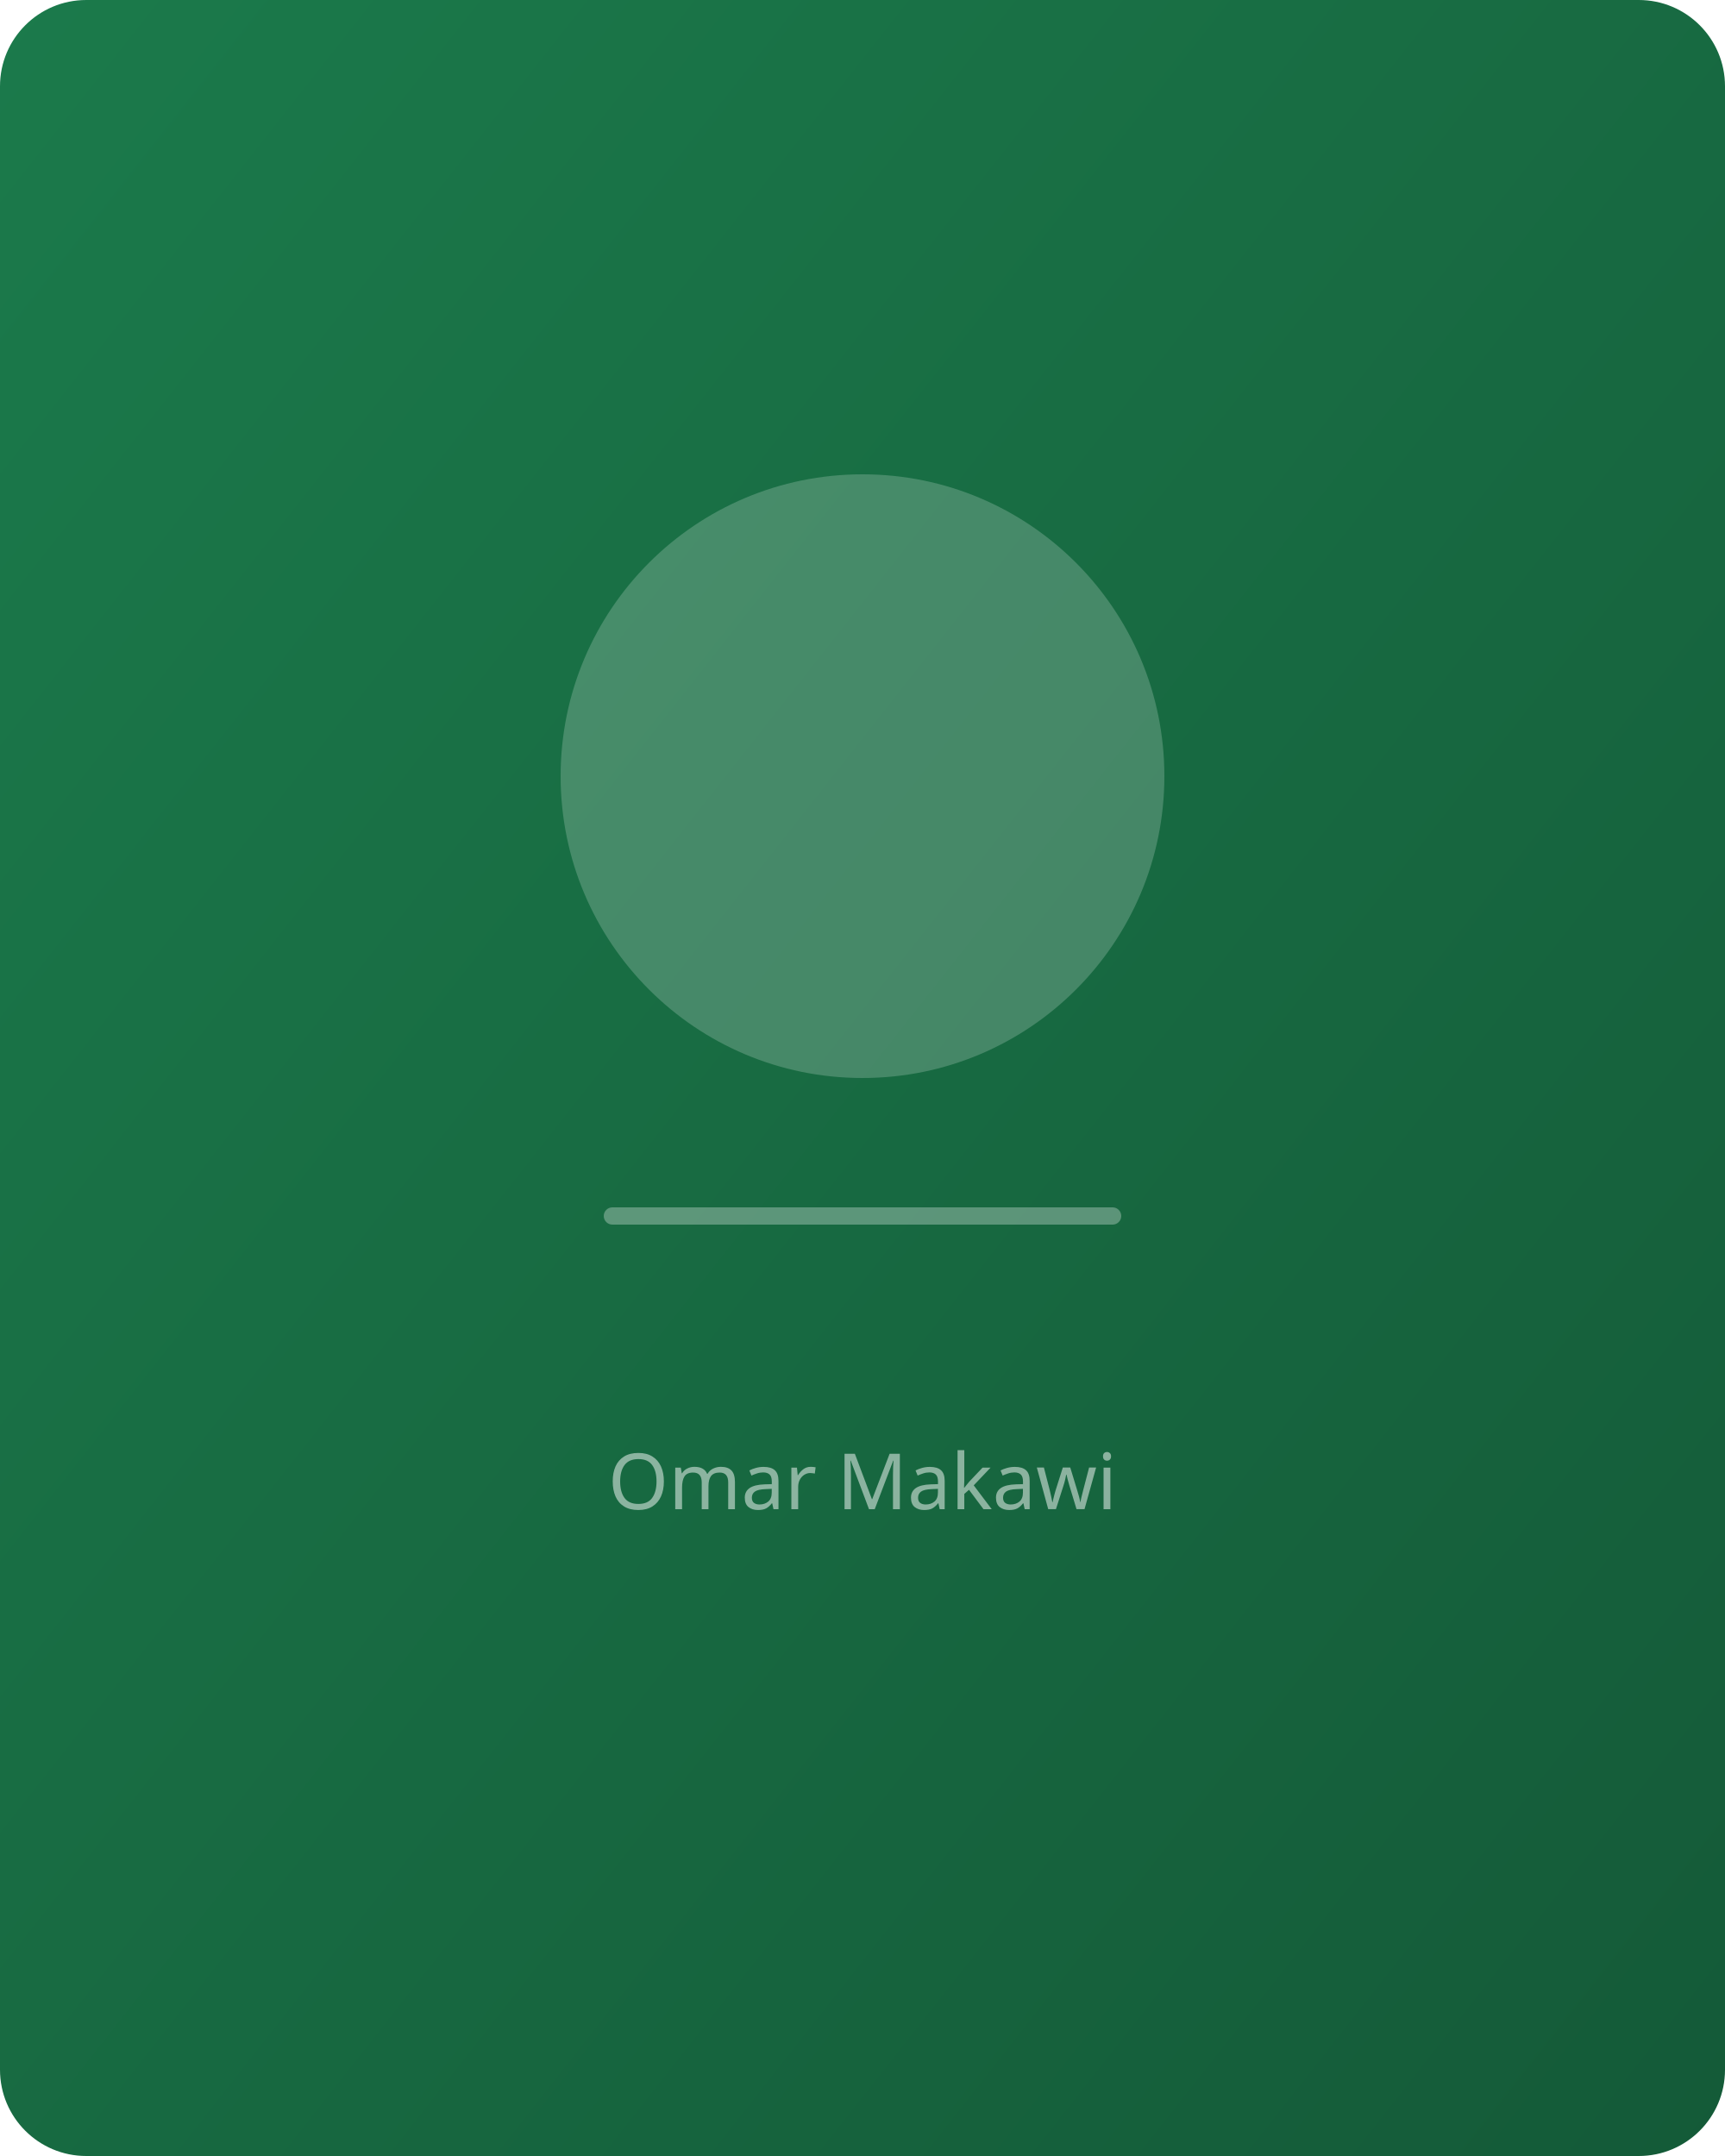
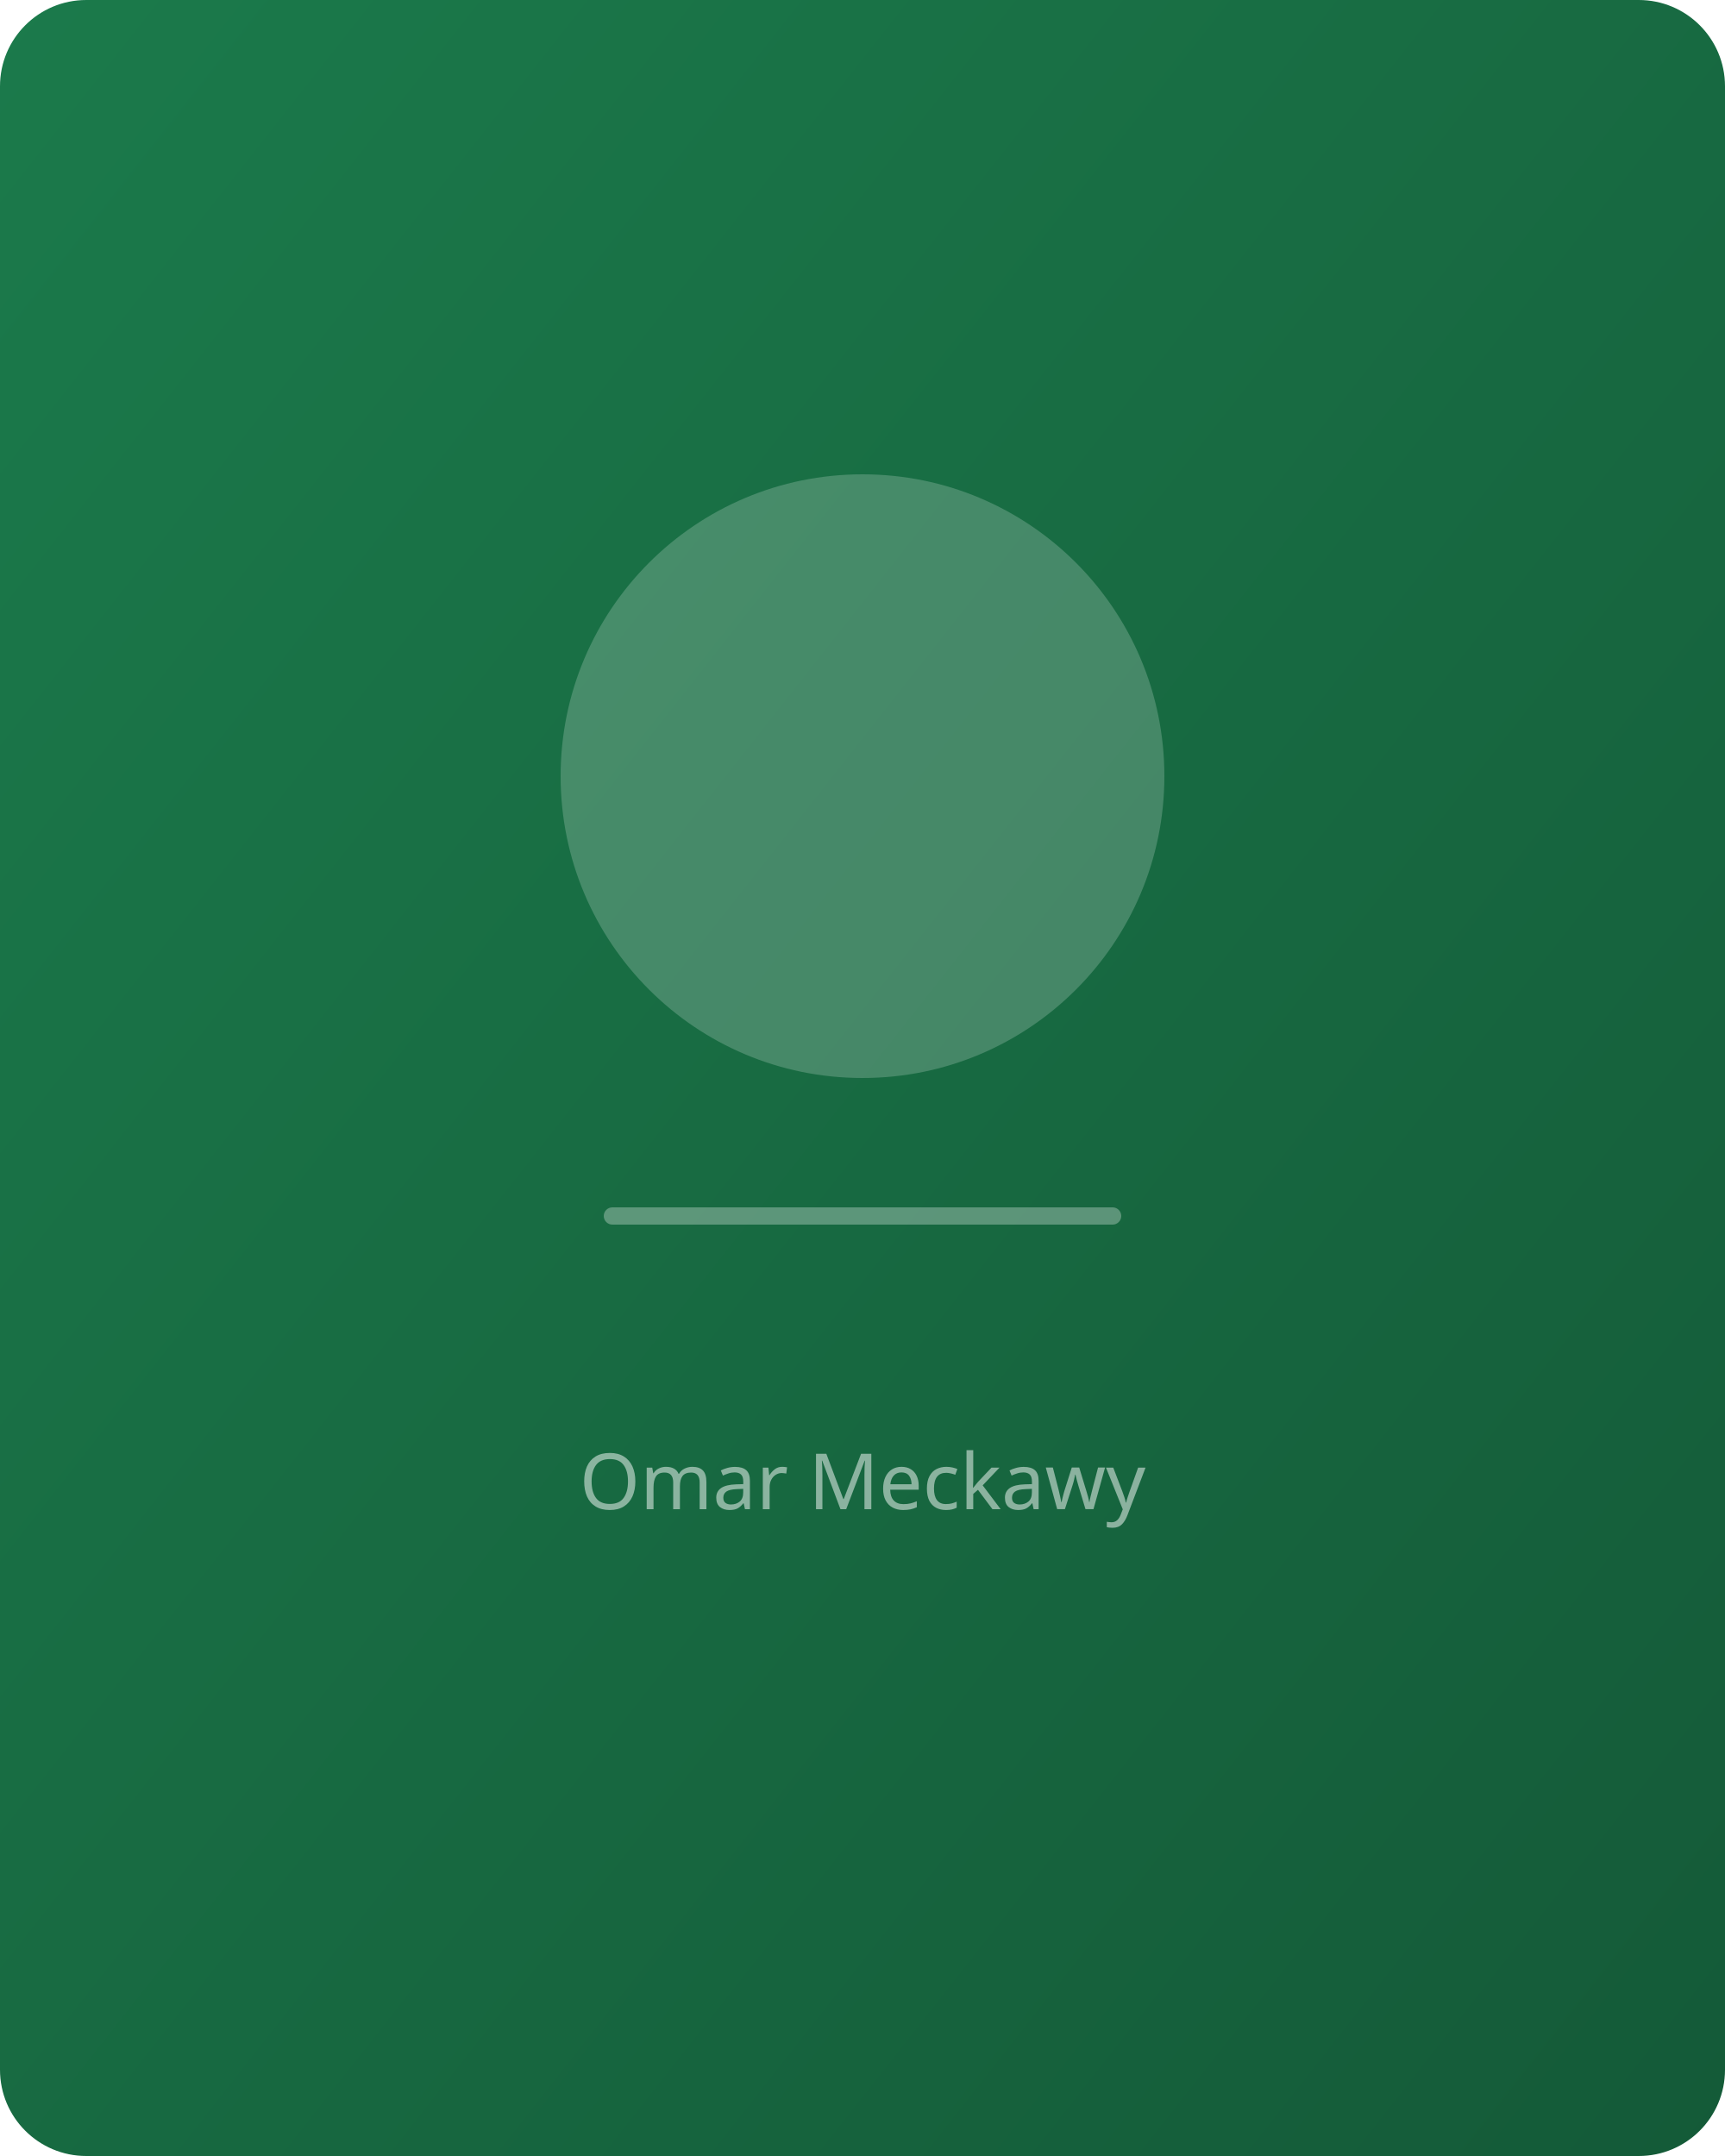
<svg xmlns="http://www.w3.org/2000/svg" width="400" height="500" viewBox="0 0 400 500">
  <defs>
    <linearGradient id="teacherBg" x1="0%" y1="0%" x2="100%" y2="100%">
      <stop offset="0%" style="stop-color:#1B7A4B;stop-opacity:1" />
      <stop offset="100%" style="stop-color:#145A38;stop-opacity:1" />
    </linearGradient>
  </defs>
  <rect width="400" height="500" rx="20" fill="url(#teacherBg)" />
  <circle cx="200" cy="180" r="70" fill="rgba(255,255,255,0.2)" />
  <rect x="140" y="280" width="120" height="4" rx="2" fill="rgba(255,255,255,0.3)" />
-   <text x="200" y="350" text-anchor="middle" font-family="Cairo, sans-serif" font-size="18" fill="rgba(255,255,255,0.5)">Omar Makawi</text>
+   <text x="200" y="350" text-anchor="middle" font-family="Cairo, sans-serif" font-size="18" fill="rgba(255,255,255,0.5)">Omar Meckawy</text>
</svg>
